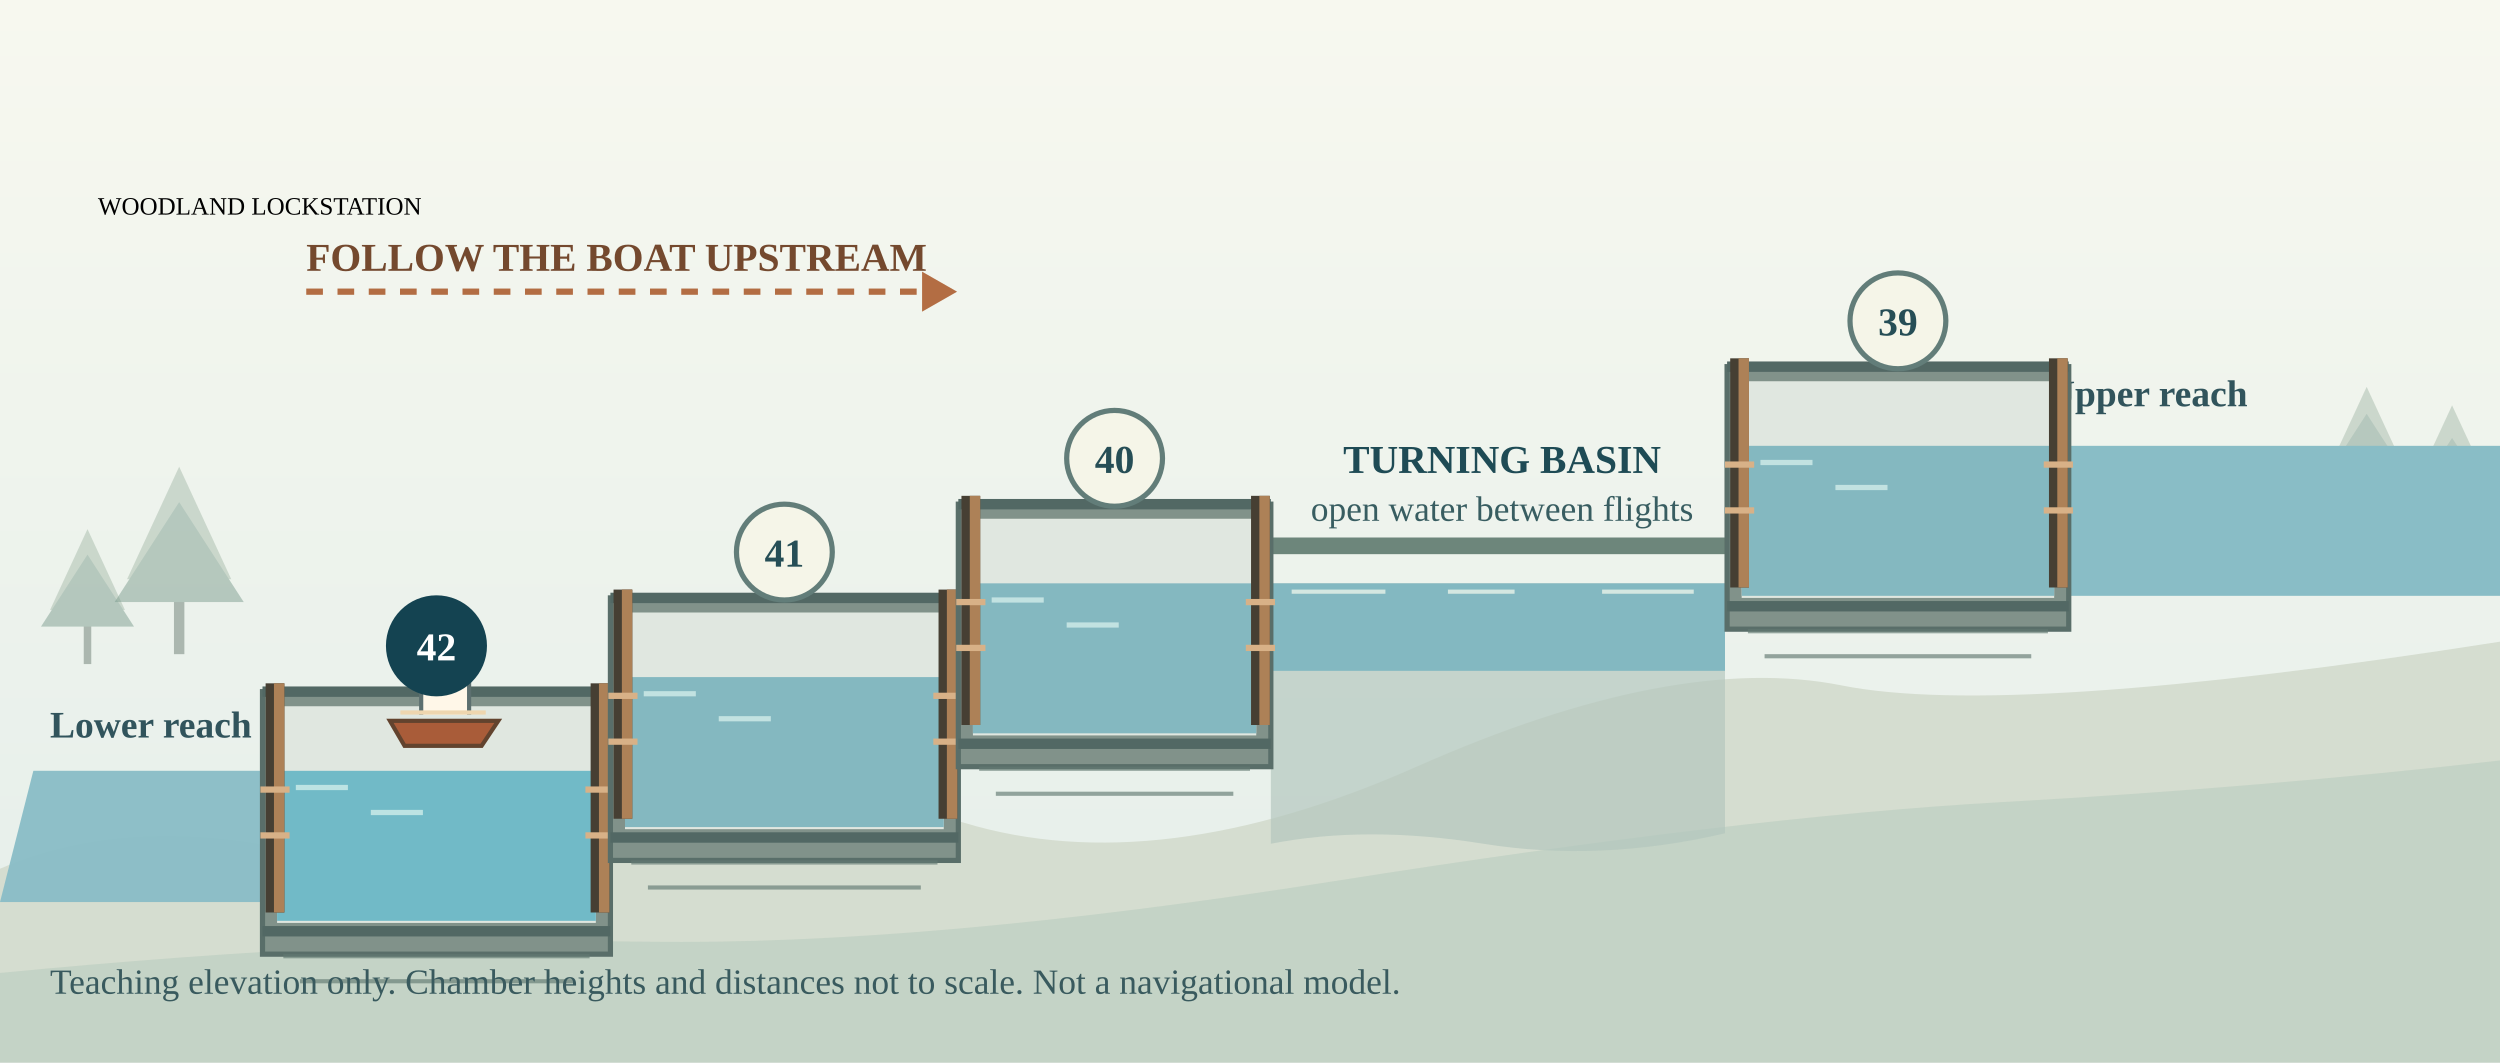
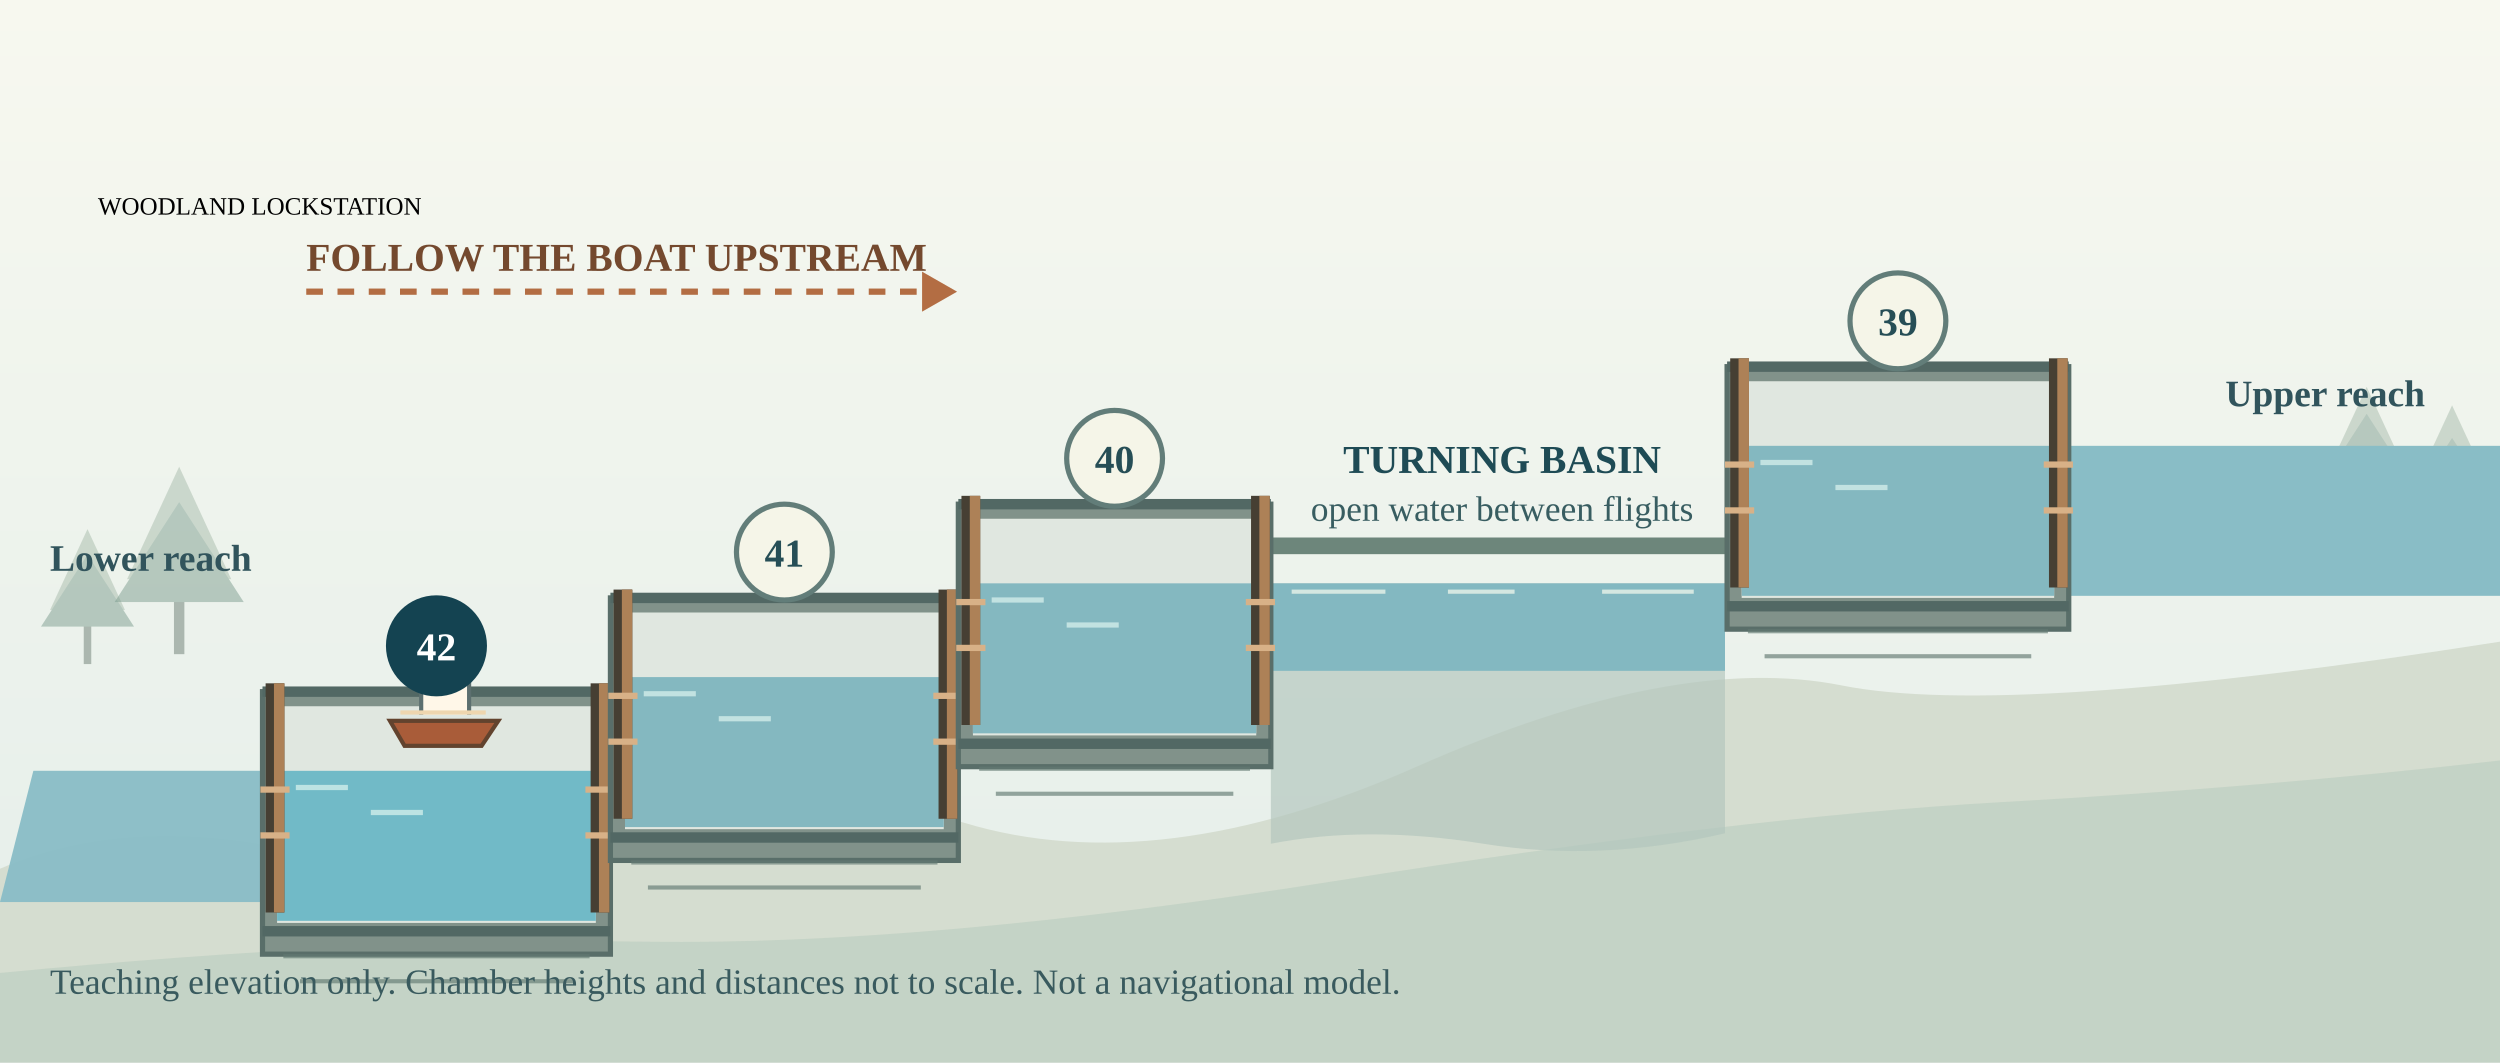
<svg xmlns="http://www.w3.org/2000/svg" viewBox="0 0 1200 510" width="1200" height="510" class="rideau-flight__svg" role="img" aria-labelledby="flight-drawing-title flight-drawing-desc">
  <defs>
    <linearGradient id="flight-sky" x2="0" y2="1">
      <stop stop-color="#f7f8ef" />
      <stop offset="1" stop-color="#e4eeea" />
    </linearGradient>
    <marker id="flight-arrow" viewBox="0 0 10 10" refX="7" refY="5" markerWidth="8" markerHeight="8" orient="auto">
      <path d="M1 1l7 4-7 4z" fill="#b36d43" />
    </marker>
  </defs>
  <rect width="1200" height="510" fill="url(#flight-sky)" />
  <path d="M0 417Q60 391 140 408T295 396T463 395T680 368T884 329T1200 308V510H0Z" fill="#d5ddd0" />
  <path d="M0 467Q176 450 310 452T640 423T961 385T1200 365V510H0Z" fill="#b7cbbd" opacity=".55" />
  <g opacity=".48" transform="translate(42 277) scale(0.72)">
    <path d="M0 4V58" stroke="#64786c" stroke-width="5" />
    <path d="M0 -32l-25 54h50z" fill="#a4b8a8" />
    <path d="M0 -15l-31 48h62z" fill="#77998a" />
  </g>
  <g opacity=".48" transform="translate(86 256) scale(1)">
    <path d="M0 4V58" stroke="#64786c" stroke-width="5" />
    <path d="M0 -32l-25 54h50z" fill="#a4b8a8" />
    <path d="M0 -15l-31 48h62z" fill="#77998a" />
  </g>
  <g opacity=".48" transform="translate(1136 210) scale(0.76)">
    <path d="M0 4V58" stroke="#64786c" stroke-width="5" />
    <path d="M0 -32l-25 54h50z" fill="#a4b8a8" />
    <path d="M0 -15l-31 48h62z" fill="#77998a" />
  </g>
  <g opacity=".48" transform="translate(1177 224) scale(0.92)">
    <path d="M0 4V58" stroke="#64786c" stroke-width="5" />
    <path d="M0 -32l-25 54h50z" fill="#a4b8a8" />
    <path d="M0 -15l-31 48h62z" fill="#77998a" />
  </g>
  <g opacity=".48" transform="translate(1090 245) scale(0.66)">
    <path d="M0 4V58" stroke="#64786c" stroke-width="5" />
    <path d="M0 -32l-25 54h50z" fill="#a4b8a8" />
    <path d="M0 -15l-31 48h62z" fill="#77998a" />
  </g>
  <text x="47" y="103" class="flight-context">WOODLAND LOCKSTATION</text>
  <path d="M16 370h110v63H0z" fill="#89bdc6" opacity=".95" />
  <rect x="993" y="214" width="207" height="72" fill="#89bdc6" />
-   <text x="24" y="354" font-size="18" font-weight="700" fill="#31545c">Lower reach</text>
-   <text x="983" y="195" font-size="18" font-weight="700" fill="#31545c">Upper reach</text>
+   <text x="24" y="274" font-size="18" font-weight="700" fill="#31545c">Lower reach</text>
+   <text x="1164" y="195" text-anchor="end" font-size="18" font-weight="700" fill="#31545c">Upper reach</text>
  <g class="flight-basin">
    <path d="M610 280h218v120q-60 14-116 5t-102 0z" fill="#b3c6bd" opacity=".68" />
    <path d="M610 280h218v42H610Z" fill="#83b8c1" />
    <path d="M620 284h45m30 0h32m42 0h44" stroke="#e8f2e8" stroke-width="2" opacity=".8" />
    <path d="M610 262h218" stroke="#6d867b" stroke-width="8" />
    <text x="721" y="227" text-anchor="middle" fill="#1e4b55" font-weight="800" font-size="19">TURNING BASIN</text>
    <text x="721" y="250" text-anchor="middle" fill="#385d61" font-size="17">open water between flights</text>
  </g>
  <g class="flight-chamber is-selected" data-chamber="42" data-chamber-index="0" tabindex="0" role="button" aria-pressed="true" aria-label="Select lock 42, chamber 1 of 4">
    <path d="M126 332h167v126h-167z" fill="#81928a" stroke="#596e69" stroke-width="2.5" />
    <path d="M133 339h153v104h-153z" fill="#e0e7e0" />
    <rect x="133" y="370" width="153" height="72" fill="#71bac7" />
    <path d="M142 378h25" fill="none" stroke="#d9f2ee" stroke-width="2.5" opacity=".72" />
    <path d="M178 390h25" fill="none" stroke="#d9f2ee" stroke-width="2.5" opacity=".72" />
    <path d="M126 332h167 M126 447h167" stroke="#526864" stroke-width="5" fill="none" />
    <path d="M136 459h147 M144 471h131" stroke="#637a72" stroke-width="2" opacity=".65" />
    <g class="flight-gate">
      <path d="M132 328v110" stroke="#463f33" stroke-width="9" />
      <path d="M134 328v110" stroke="#ad8157" stroke-width="5" />
      <path d="M125 379h14M125 401h14" stroke="#d8b187" stroke-width="3" />
    </g>
    <g class="flight-gate">
      <path d="M288 328v110" stroke="#463f33" stroke-width="9" />
      <path d="M290 328v110" stroke="#ad8157" stroke-width="5" />
      <path d="M281 379h14M281 401h14" stroke="#d8b187" stroke-width="3" />
    </g>
    <rect class="flight-hit" x="126" y="300" width="167" height="158" fill="transparent" />
    <g class="flight-boat" transform="translate(211.17 346)">
      <path d="M-24 0h52l-8 12h-37z" fill="#a95c39" stroke="#62432e" stroke-width="2" />
      <path d="M-9 -3v-19h23v19" fill="#fff7e8" stroke="#5c6f6f" stroke-width="2" />
      <path d="M-4 -17h13" stroke="#65a1ad" stroke-width="5" />
      <path d="M-19 -4h41" stroke="#eed6af" stroke-width="2" />
    </g>
    <g class="flight-number">
      <circle cx="209.5" cy="310" r="23" fill="#144351" stroke="#144351" stroke-width="2.5" />
      <text x="209.5" y="317" text-anchor="middle" font-size="19" font-weight="800" fill="#fff">42</text>
    </g>
  </g>
  <g class="flight-chamber" data-chamber="41" data-chamber-index="1" tabindex="0" role="button" aria-pressed="false" aria-label="Select lock 41, chamber 2 of 4">
    <path d="M293 287h167v126h-167z" fill="#81928a" stroke="#596e69" stroke-width="2.5" />
    <path d="M300 294h153v104h-153z" fill="#e0e7e0" />
    <rect x="300" y="325" width="153" height="72" fill="#84b8c0" />
    <path d="M309 333h25" fill="none" stroke="#d9f2ee" stroke-width="2.5" opacity=".72" />
    <path d="M345 345h25" fill="none" stroke="#d9f2ee" stroke-width="2.5" opacity=".72" />
    <path d="M293 287h167 M293 402h167" stroke="#526864" stroke-width="5" fill="none" />
    <path d="M303 414h147 M311 426h131" stroke="#637a72" stroke-width="2" opacity=".65" />
    <g class="flight-gate">
      <path d="M299 283v110" stroke="#463f33" stroke-width="9" />
      <path d="M301 283v110" stroke="#ad8157" stroke-width="5" />
      <path d="M292 334h14M292 356h14" stroke="#d8b187" stroke-width="3" />
    </g>
    <g class="flight-gate">
      <path d="M455 283v110" stroke="#463f33" stroke-width="9" />
      <path d="M457 283v110" stroke="#ad8157" stroke-width="5" />
      <path d="M448 334h14M448 356h14" stroke="#d8b187" stroke-width="3" />
    </g>
    <rect class="flight-hit" x="293" y="255" width="167" height="158" fill="transparent" />
    <g class="flight-number">
      <circle cx="376.5" cy="265" r="23" fill="#f5f5e8" stroke="#627d79" stroke-width="2.5" />
      <text x="376.5" y="272" text-anchor="middle" font-size="19" font-weight="800" fill="#264e56">41</text>
    </g>
  </g>
  <g class="flight-chamber" data-chamber="40" data-chamber-index="2" tabindex="0" role="button" aria-pressed="false" aria-label="Select lock 40, chamber 3 of 4">
    <path d="M460 242h150v126h-150z" fill="#81928a" stroke="#596e69" stroke-width="2.5" />
    <path d="M467 249h136v104h-136z" fill="#e0e7e0" />
    <rect x="467" y="280" width="136" height="72" fill="#84b8c0" />
    <path d="M476 288h25" fill="none" stroke="#d9f2ee" stroke-width="2.5" opacity=".72" />
    <path d="M512 300h25" fill="none" stroke="#d9f2ee" stroke-width="2.5" opacity=".72" />
    <path d="M460 242h150 M460 357h150" stroke="#526864" stroke-width="5" fill="none" />
    <path d="M470 369h130 M478 381h114" stroke="#637a72" stroke-width="2" opacity=".65" />
    <g class="flight-gate">
      <path d="M466 238v110" stroke="#463f33" stroke-width="9" />
      <path d="M468 238v110" stroke="#ad8157" stroke-width="5" />
      <path d="M459 289h14M459 311h14" stroke="#d8b187" stroke-width="3" />
    </g>
    <g class="flight-gate">
      <path d="M605 238v110" stroke="#463f33" stroke-width="9" />
      <path d="M607 238v110" stroke="#ad8157" stroke-width="5" />
      <path d="M598 289h14M598 311h14" stroke="#d8b187" stroke-width="3" />
    </g>
    <rect class="flight-hit" x="460" y="210" width="150" height="158" fill="transparent" />
    <g class="flight-number">
      <circle cx="535" cy="220" r="23" fill="#f5f5e8" stroke="#627d79" stroke-width="2.5" />
      <text x="535" y="227" text-anchor="middle" font-size="19" font-weight="800" fill="#264e56">40</text>
    </g>
  </g>
  <g class="flight-chamber" data-chamber="39" data-chamber-index="3" tabindex="0" role="button" aria-pressed="false" aria-label="Select lock 39, chamber 4 of 4">
    <path d="M829 176h164v126h-164z" fill="#81928a" stroke="#596e69" stroke-width="2.5" />
    <path d="M836 183h150v104h-150z" fill="#e0e7e0" />
    <rect x="836" y="214" width="150" height="72" fill="#84b8c0" />
    <path d="M845 222h25" fill="none" stroke="#d9f2ee" stroke-width="2.5" opacity=".72" />
    <path d="M881 234h25" fill="none" stroke="#d9f2ee" stroke-width="2.5" opacity=".72" />
    <path d="M829 176h164 M829 291h164" stroke="#526864" stroke-width="5" fill="none" />
    <path d="M839 303h144 M847 315h128" stroke="#637a72" stroke-width="2" opacity=".65" />
    <g class="flight-gate">
      <path d="M835 172v110" stroke="#463f33" stroke-width="9" />
      <path d="M837 172v110" stroke="#ad8157" stroke-width="5" />
      <path d="M828 223h14M828 245h14" stroke="#d8b187" stroke-width="3" />
    </g>
    <g class="flight-gate">
      <path d="M988 172v110" stroke="#463f33" stroke-width="9" />
      <path d="M990 172v110" stroke="#ad8157" stroke-width="5" />
      <path d="M981 223h14M981 245h14" stroke="#d8b187" stroke-width="3" />
    </g>
    <rect class="flight-hit" x="829" y="144" width="164" height="158" fill="transparent" />
    <g class="flight-number">
      <circle cx="911" cy="154" r="23" fill="#f5f5e8" stroke="#627d79" stroke-width="2.5" />
      <text x="911" y="161" text-anchor="middle" font-size="19" font-weight="800" fill="#264e56">39</text>
    </g>
  </g>
  <path d="M147 140h310" stroke="#b36d43" stroke-width="3" stroke-dasharray="8 7" marker-end="url(#flight-arrow)" fill="none" />
  <text x="147" y="130" fill="#74492e" font-size="19" font-weight="800">FOLLOW THE BOAT UPSTREAM</text>
  <text x="24" y="477" font-size="17" fill="#395a5e">Teaching elevation only. Chamber heights and distances not to scale. Not a navigational model.</text>
</svg>
